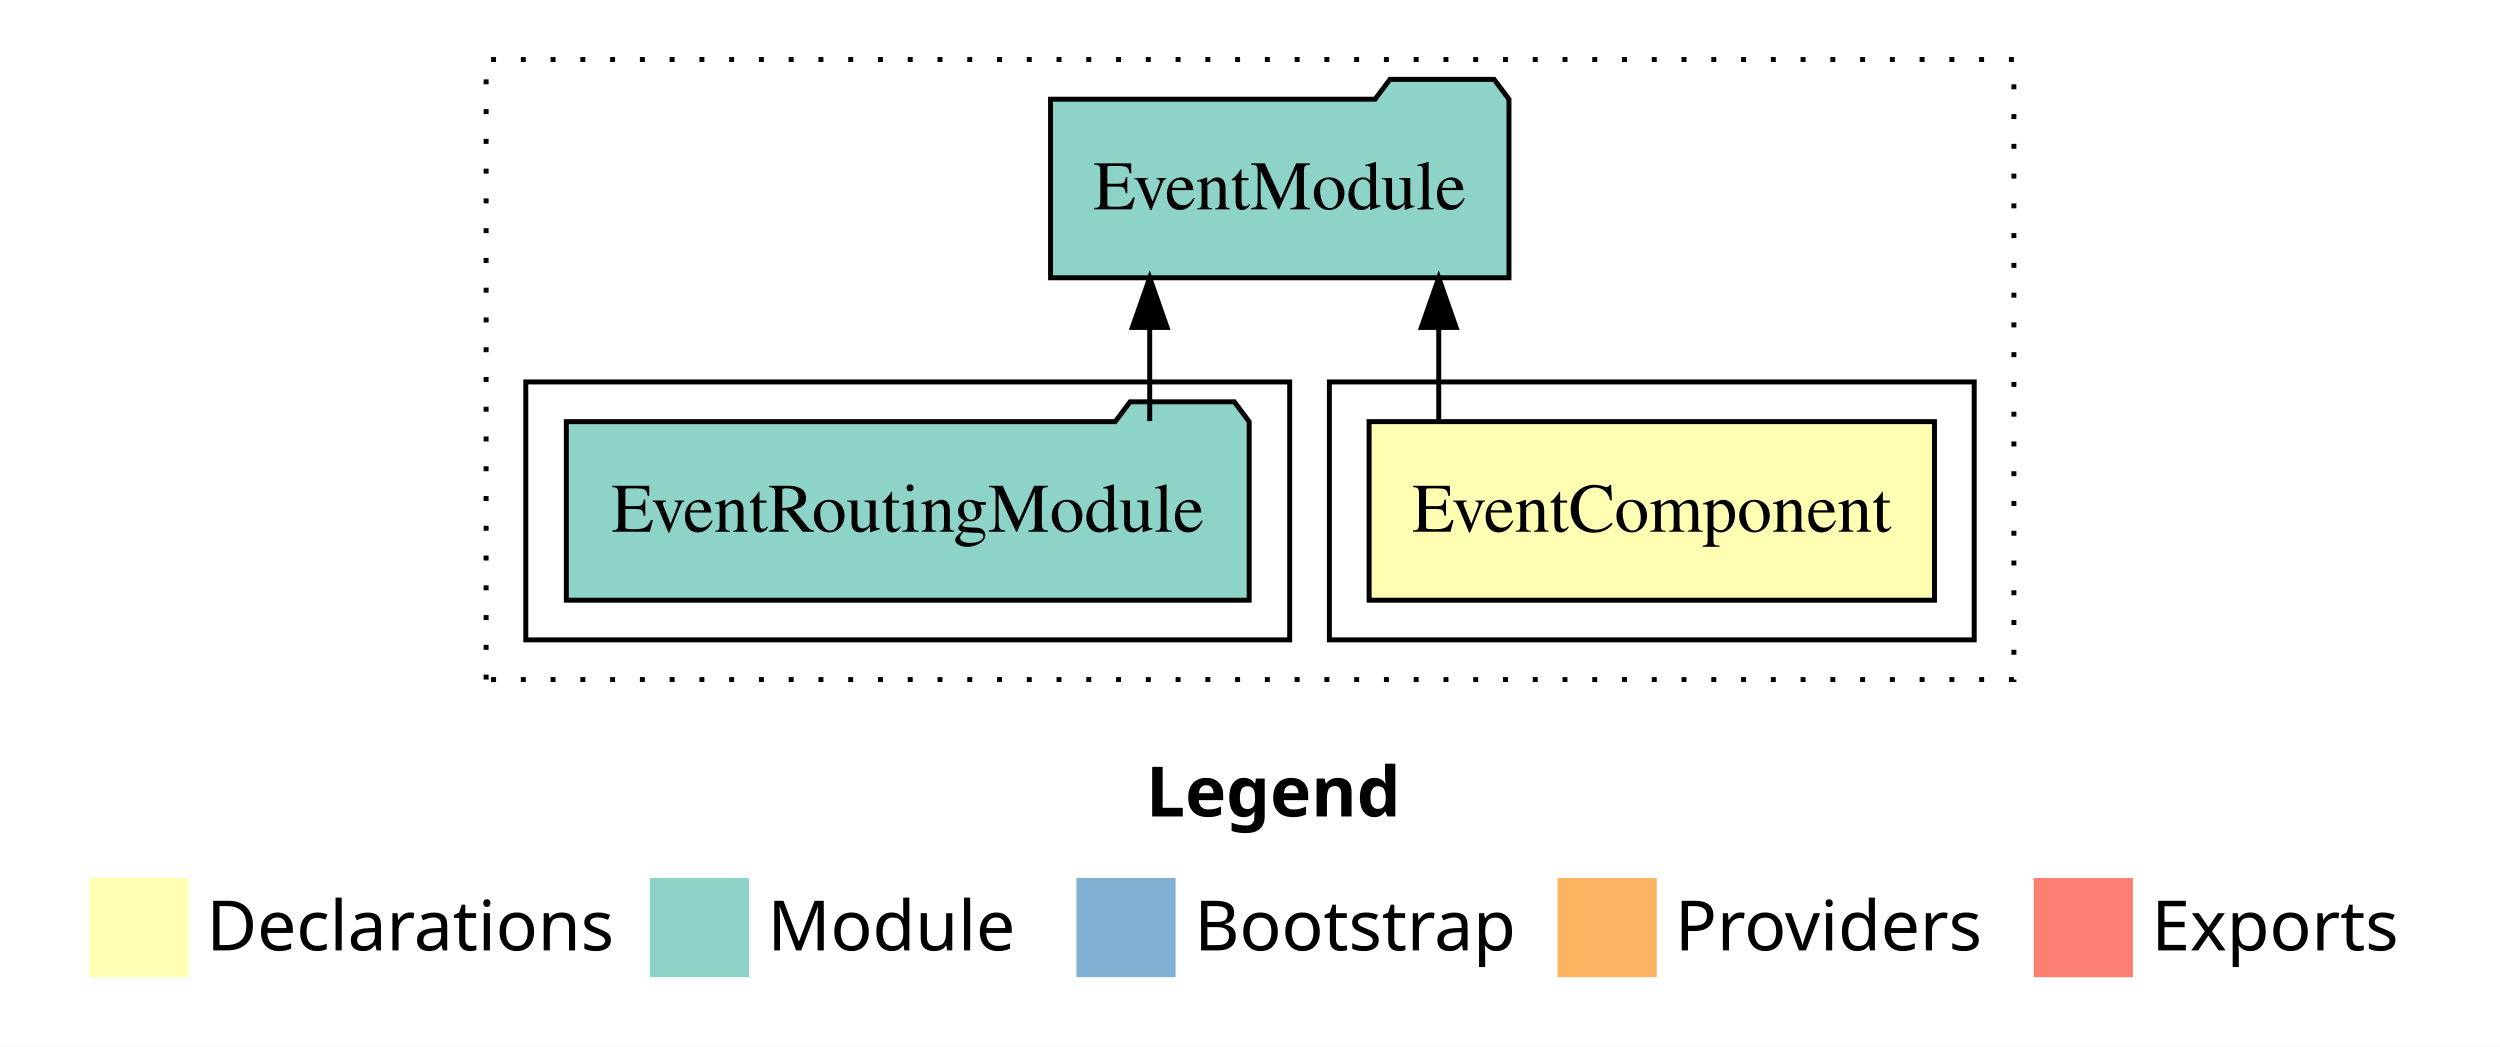
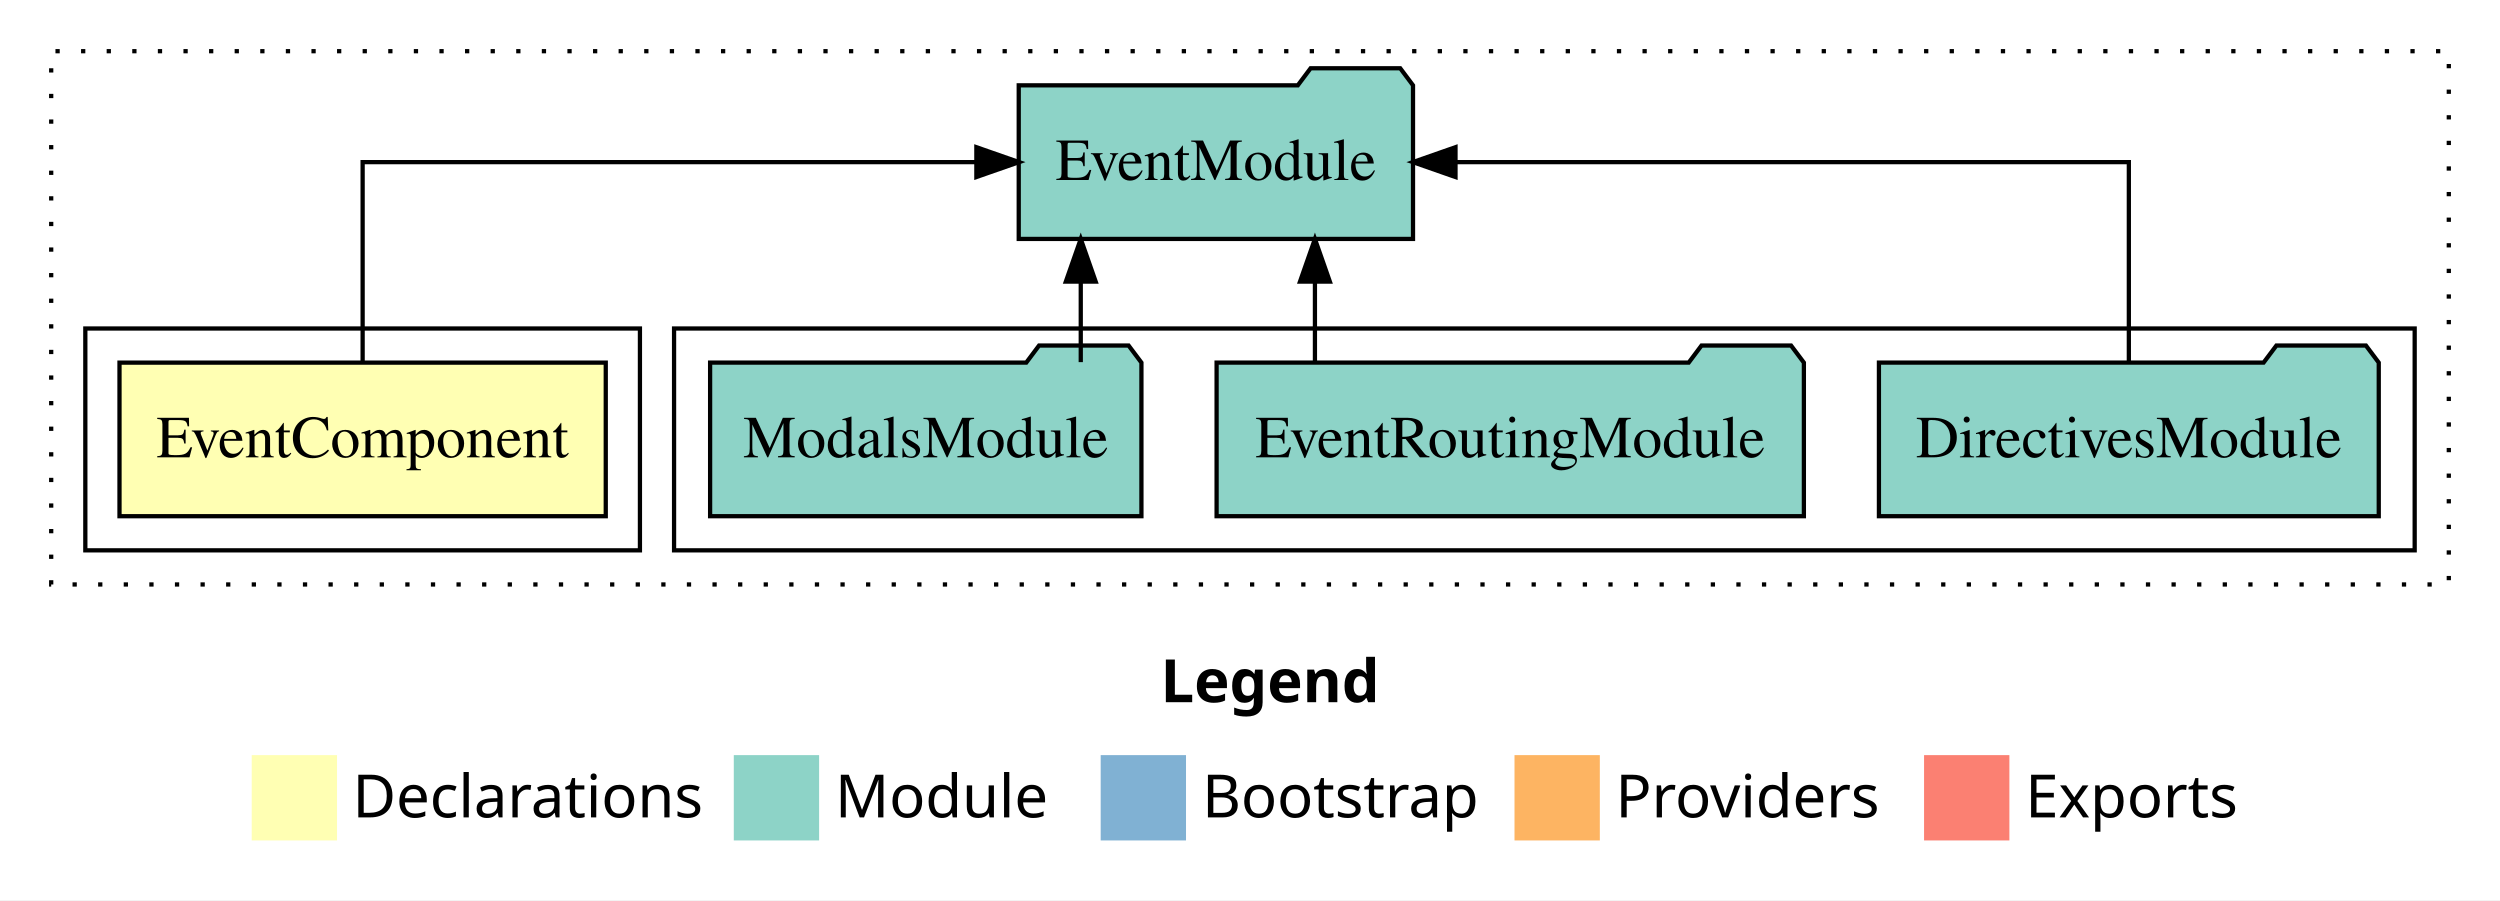
- <svg xmlns="http://www.w3.org/2000/svg" width="504pt" height="211pt" viewBox="0.00 0.00 504.00 211.00">
+ <svg xmlns="http://www.w3.org/2000/svg" width="586pt" height="211pt" viewBox="0.00 0.00 586.00 211.00">
  <g id="graph0" class="graph" transform="scale(1 1) rotate(0) translate(4 207)">
-     <polygon fill="white" stroke="transparent" points="-4,4 -4,-207 500,-207 500,4 -4,4" />
-     <text text-anchor="start" x="227.01" y="-42.4" font-family="Times-12" font-weight="bold" font-size="14.00">Legend</text>
-     <polygon fill="#ffffb3" stroke="transparent" points="14,-10 14,-30 34,-30 34,-10 14,-10" />
-     <text text-anchor="start" x="37.63" y="-15.4" font-family="Times-12" font-size="14.00">  Declarations</text>
-     <polygon fill="#8dd3c7" stroke="transparent" points="127,-10 127,-30 147,-30 147,-10 127,-10" />
-     <text text-anchor="start" x="150.73" y="-15.4" font-family="Times-12" font-size="14.00">  Module</text>
-     <polygon fill="#80b1d3" stroke="transparent" points="213,-10 213,-30 233,-30 233,-10 213,-10" />
-     <text text-anchor="start" x="236.78" y="-15.4" font-family="Times-12" font-size="14.00">  Bootstrap</text>
-     <polygon fill="#fdb462" stroke="transparent" points="310,-10 310,-30 330,-30 330,-10 310,-10" />
-     <text text-anchor="start" x="333.67" y="-15.4" font-family="Times-12" font-size="14.00">  Providers</text>
-     <polygon fill="#fb8072" stroke="transparent" points="406,-10 406,-30 426,-30 426,-10 406,-10" />
-     <text text-anchor="start" x="429.73" y="-15.4" font-family="Times-12" font-size="14.00">  Exports</text>
+     <polygon fill="white" stroke="transparent" points="-4,4 -4,-207 582,-207 582,4 -4,4" />
+     <text text-anchor="start" x="268.01" y="-42.4" font-family="Times-12" font-weight="bold" font-size="14.00">Legend</text>
+     <polygon fill="#ffffb3" stroke="transparent" points="55,-10 55,-30 75,-30 75,-10 55,-10" />
+     <text text-anchor="start" x="78.63" y="-15.4" font-family="Times-12" font-size="14.00">  Declarations</text>
+     <polygon fill="#8dd3c7" stroke="transparent" points="168,-10 168,-30 188,-30 188,-10 168,-10" />
+     <text text-anchor="start" x="191.73" y="-15.4" font-family="Times-12" font-size="14.00">  Module</text>
+     <polygon fill="#80b1d3" stroke="transparent" points="254,-10 254,-30 274,-30 274,-10 254,-10" />
+     <text text-anchor="start" x="277.78" y="-15.4" font-family="Times-12" font-size="14.00">  Bootstrap</text>
+     <polygon fill="#fdb462" stroke="transparent" points="351,-10 351,-30 371,-30 371,-10 351,-10" />
+     <text text-anchor="start" x="374.67" y="-15.4" font-family="Times-12" font-size="14.00">  Providers</text>
+     <polygon fill="#fb8072" stroke="transparent" points="447,-10 447,-30 467,-30 467,-10 447,-10" />
+     <text text-anchor="start" x="470.73" y="-15.4" font-family="Times-12" font-size="14.00">  Exports</text>
    <g id="clust1" class="cluster">
-       <polygon fill="none" stroke="black" stroke-dasharray="1,5" points="94,-70 94,-195 402,-195 402,-70 94,-70" />
+       <polygon fill="none" stroke="black" stroke-dasharray="1,5" points="8,-70 8,-195 570,-195 570,-70 8,-70" />
+     </g>
+     <g id="clust4" class="cluster">
+       <polygon fill="none" stroke="black" points="154,-78 154,-130 562,-130 562,-78 154,-78" />
    </g>
    <g id="clust2" class="cluster">
-       <polygon fill="none" stroke="black" points="264,-78 264,-130 394,-130 394,-78 264,-78" />
-     </g>
-     <g id="clust4" class="cluster">
-       <polygon fill="none" stroke="black" points="102,-78 102,-130 256,-130 256,-78 102,-78" />
+       <polygon fill="none" stroke="black" points="16,-78 16,-130 146,-130 146,-78 16,-78" />
    </g>
    <g id="node1" class="node">
-       <polygon fill="#ffffb3" stroke="black" points="385.99,-122 272.01,-122 272.01,-86 385.99,-86 385.99,-122" />
-       <text text-anchor="middle" x="329" y="-99.8" font-family="Times,serif" font-size="14.00">EventComponent</text>
+       <polygon fill="#ffffb3" stroke="black" points="137.99,-122 24.01,-122 24.01,-86 137.99,-86 137.99,-122" />
+       <text text-anchor="middle" x="81" y="-99.8" font-family="Times,serif" font-size="14.00">EventComponent</text>
    </g>
    <g id="node2" class="node">
-       <polygon fill="#8dd3c7" stroke="black" points="300.21,-187 297.21,-191 276.21,-191 273.21,-187 207.79,-187 207.79,-151 300.21,-151 300.21,-187" />
-       <text text-anchor="middle" x="254" y="-164.8" font-family="Times,serif" font-size="14.00">EventModule</text>
+       <polygon fill="#8dd3c7" stroke="black" points="327.21,-187 324.21,-191 303.21,-191 300.21,-187 234.79,-187 234.79,-151 327.21,-151 327.21,-187" />
+       <text text-anchor="middle" x="281" y="-164.8" font-family="Times,serif" font-size="14.00">EventModule</text>
    </g>
    <g id="edge1" class="edge">
-       <path fill="none" stroke="black" d="M286.05,-122.11C286.05,-122.11 286.05,-140.99 286.05,-140.99" />
-       <polygon fill="black" stroke="black" points="282.55,-140.99 286.05,-150.99 289.55,-140.99 282.55,-140.99" />
+       <path fill="none" stroke="black" d="M81,-122.11C81,-141.34 81,-169 81,-169 81,-169 224.86,-169 224.86,-169" />
+       <polygon fill="black" stroke="black" points="224.86,-172.5 234.86,-169 224.86,-165.5 224.86,-172.5" />
    </g>
    <g id="node3" class="node">
-       <polygon fill="#8dd3c7" stroke="black" points="247.83,-122 244.83,-126 223.83,-126 220.83,-122 110.17,-122 110.17,-86 247.83,-86 247.83,-122" />
-       <text text-anchor="middle" x="179" y="-99.8" font-family="Times,serif" font-size="14.00">EventRoutingModule</text>
+       <polygon fill="#8dd3c7" stroke="black" points="553.58,-122 550.58,-126 529.58,-126 526.58,-122 436.42,-122 436.42,-86 553.58,-86 553.58,-122" />
+       <text text-anchor="middle" x="495" y="-99.8" font-family="Times,serif" font-size="14.00">DirectivesModule</text>
    </g>
    <g id="edge2" class="edge">
-       <path fill="none" stroke="black" d="M227.78,-122.11C227.78,-122.11 227.78,-140.99 227.78,-140.99" />
-       <polygon fill="black" stroke="black" points="224.28,-140.99 227.78,-150.99 231.28,-140.99 224.28,-140.99" />
+       <path fill="none" stroke="black" d="M495,-122.11C495,-141.34 495,-169 495,-169 495,-169 337.17,-169 337.17,-169" />
+       <polygon fill="black" stroke="black" points="337.17,-165.5 327.17,-169 337.17,-172.5 337.17,-165.5" />
+     </g>
+     <g id="node4" class="node">
+       <polygon fill="#8dd3c7" stroke="black" points="418.83,-122 415.83,-126 394.83,-126 391.83,-122 281.17,-122 281.17,-86 418.83,-86 418.83,-122" />
+       <text text-anchor="middle" x="350" y="-99.8" font-family="Times,serif" font-size="14.00">EventRoutingModule</text>
+     </g>
+     <g id="edge3" class="edge">
+       <path fill="none" stroke="black" d="M304.22,-122.11C304.22,-122.11 304.22,-140.99 304.22,-140.99" />
+       <polygon fill="black" stroke="black" points="300.72,-140.99 304.22,-150.99 307.72,-140.99 300.72,-140.99" />
+     </g>
+     <g id="node5" class="node">
+       <polygon fill="#8dd3c7" stroke="black" points="263.55,-122 260.55,-126 239.55,-126 236.55,-122 162.45,-122 162.45,-86 263.55,-86 263.55,-122" />
+       <text text-anchor="middle" x="213" y="-99.8" font-family="Times,serif" font-size="14.00">ModalsModule</text>
+     </g>
+     <g id="edge4" class="edge">
+       <path fill="none" stroke="black" d="M249.33,-122.11C249.33,-122.11 249.33,-140.99 249.33,-140.99" />
+       <polygon fill="black" stroke="black" points="245.83,-140.99 249.33,-150.99 252.83,-140.99 245.83,-140.99" />
    </g>
  </g>
</svg>
